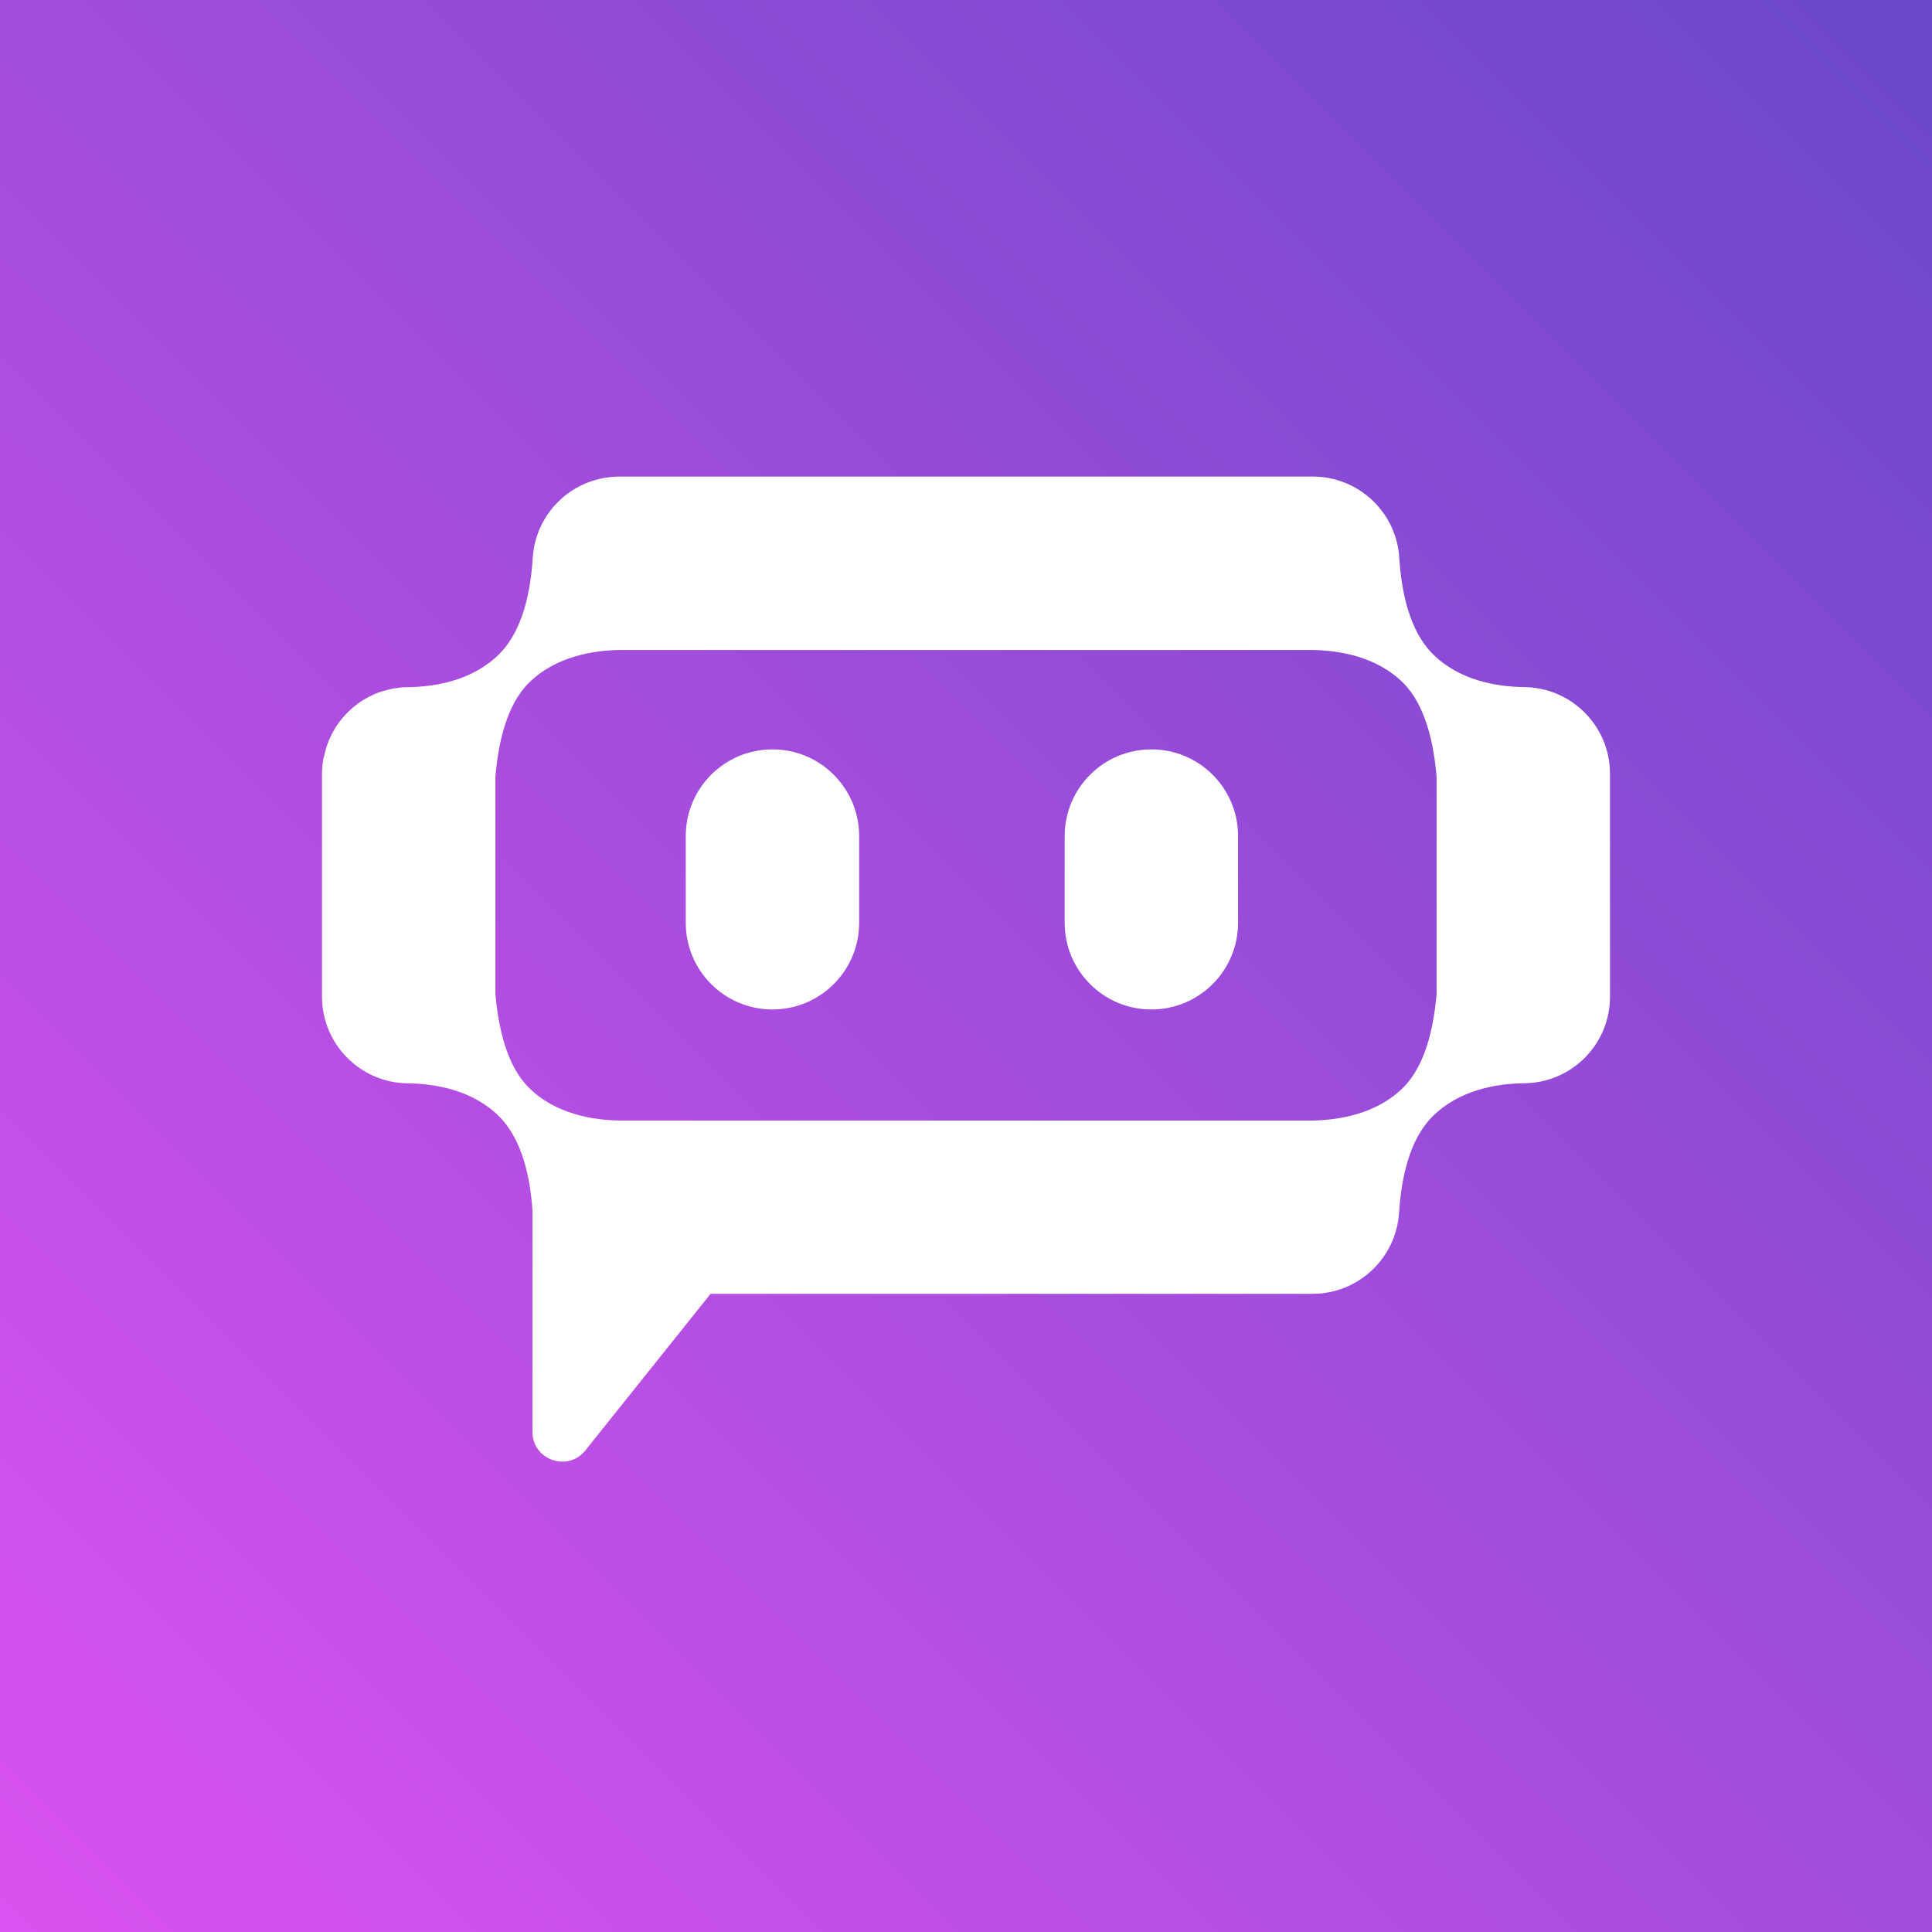
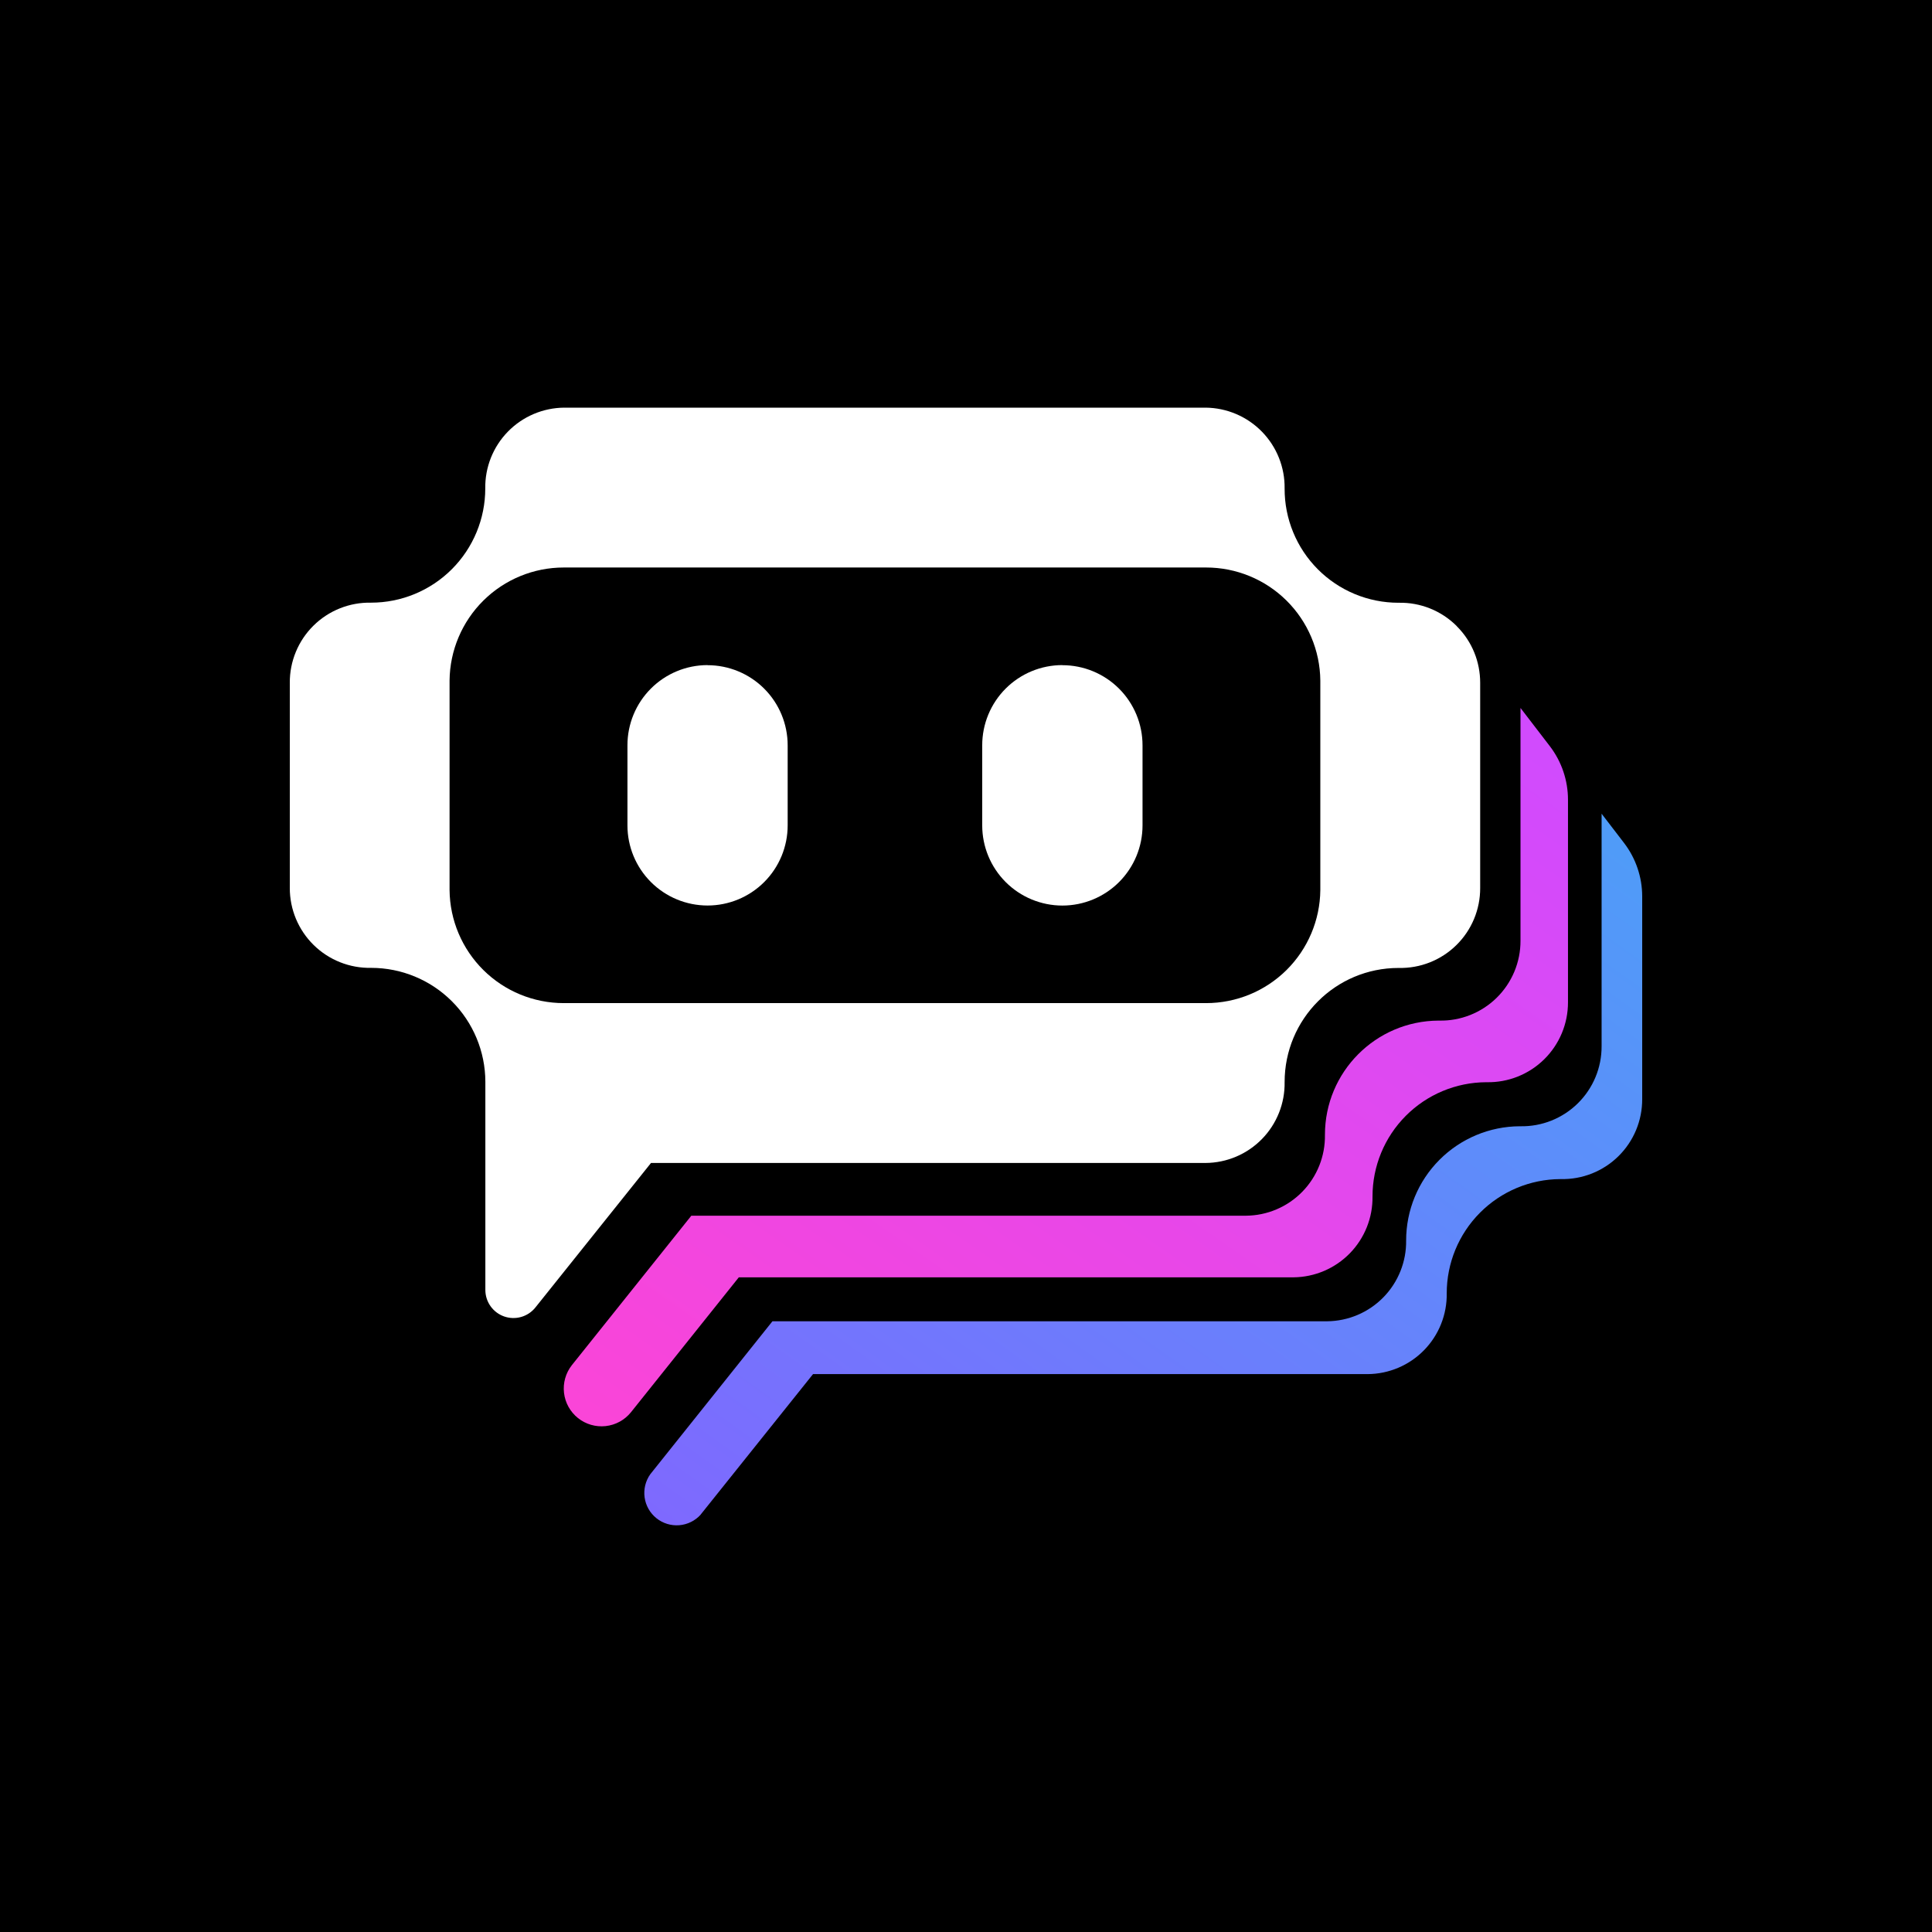
- <svg xmlns="http://www.w3.org/2000/svg" xmlns:xlink="http://www.w3.org/1999/xlink" width="600px" height="600px" viewBox="0 0 600 600" version="1.1">
+ <svg xmlns="http://www.w3.org/2000/svg" width="1000px" height="1000px" viewBox="0 0 1000 1000" version="1.1">
  <defs>
-     <linearGradient gradientUnits="objectBoundingBox" x1="1" y1="0" x2="0" y2="1" id="gradient_1">
-       <stop offset="0%" stop-color="#6947CA" />
-       <stop offset="100%" stop-color="#DB52EF" />
+     <linearGradient gradientUnits="objectBoundingBox" x1="1.265" y1="-0.082" x2="0.011" y2="1.182" id="gradient_1">
+       <stop offset="0%" stop-color="#46A6F7" />
+       <stop offset="100%" stop-color="#8364FF" />
    </linearGradient>
-     <path d="M357.567 232.726L357.567 232.726C342.692 232.726 330.643 244.776 330.643 259.65L330.643 286.574C330.643 301.448 342.692 313.498 357.567 313.498L357.567 313.498C372.441 313.498 384.491 301.448 384.491 286.574L384.491 259.65C384.491 244.776 372.441 232.726 357.567 232.726L357.567 232.726Z" id="path_1" />
-     <path d="M239.892 232.726L239.892 232.726C225.018 232.726 212.968 244.776 212.968 259.65L212.968 286.574C212.968 301.448 225.018 313.498 239.892 313.498L239.892 313.498C254.766 313.498 266.816 301.448 266.816 286.574L266.816 259.65C266.816 244.776 254.766 232.726 239.892 232.726L239.892 232.726Z" id="path_2" />
-     <clipPath id="clip_1">
-       <use xlink:href="#path_1" clip-rule="evenodd" fill-rule="evenodd" />
-     </clipPath>
-     <clipPath id="clip_2">
-       <use xlink:href="#path_2" clip-rule="evenodd" fill-rule="evenodd" />
-     </clipPath>
+     <linearGradient gradientUnits="objectBoundingBox" x1="0.003" y1="1.191" x2="1.093" y2="0.089" id="gradient_2">
+       <stop offset="0%" stop-color="#FF44D3" />
+       <stop offset="100%" stop-color="#CF4BFF" />
+     </linearGradient>
  </defs>
-   <g id="Quora-Poe">
-     <path d="M0 0L600 0L600 600L0 600L0 0Z" id="矩形" fill="url(#gradient_1)" fill-rule="evenodd" stroke="none" />
-     <path d="M500 240.351L500 309.544C500 323.477 489.409 334.938 475.806 336.28C475.688 336.303 475.547 336.303 475.43 336.303C474.7 336.374 473.97 336.421 473.241 336.421L473.029 336.421C464.721 336.562 453.142 338.468 444.881 346.729C437.562 354.048 435.138 366.287 434.526 376.454L434.502 376.407C433.702 390.551 422.005 401.801 407.649 401.801L220.687 401.801L181.784 450.448C176.347 457.249 165.357 453.413 165.357 444.682L165.357 375.842C164.674 365.792 162.226 353.931 155.048 346.753C146.811 338.492 135.208 336.586 126.9 336.444L126.712 336.444C111.956 336.327 100 324.324 100 309.52L100 240.304C100 239.41 100.047 238.515 100.141 237.645C100.165 237.245 100.259 236.844 100.306 236.444C100.377 235.974 100.424 235.503 100.588 235.079C100.683 234.609 100.8 234.161 100.918 233.714C101.012 233.314 101.106 232.914 101.224 232.514C101.341 232.067 101.506 231.643 101.671 231.196C101.812 230.796 101.93 230.419 102.095 230.019L102.659 228.819C102.848 228.419 103.012 228.019 103.224 227.619C103.436 227.219 103.671 226.866 103.883 226.489C104.095 226.113 104.307 225.736 104.566 225.359C104.848 224.936 105.154 224.536 105.46 224.136C105.695 223.853 105.907 223.524 106.143 223.241C107.272 221.876 108.52 220.605 109.908 219.476C110.191 219.24 110.497 219.028 110.803 218.793C111.203 218.487 111.579 218.181 112.003 217.899C112.379 217.663 112.756 217.452 113.133 217.216C113.486 217.004 113.862 216.769 114.239 216.557C114.639 216.345 115.039 216.181 115.439 215.992C115.839 215.804 116.216 215.592 116.616 215.428C116.992 215.263 117.392 215.145 117.792 215.004C118.24 214.863 118.663 214.698 119.11 214.557C119.51 214.439 119.911 214.345 120.311 214.251C120.758 214.133 121.205 214.016 121.676 213.921C122.123 213.827 122.594 213.78 123.064 213.71C123.464 213.639 123.864 213.568 124.265 213.521C125.065 213.451 125.888 213.404 126.712 213.404L126.924 213.404C135.232 213.262 146.811 211.356 155.072 203.095C162.391 195.776 164.815 183.538 165.427 173.371L165.451 173.394C165.474 173.018 165.474 172.641 165.521 172.265C165.545 171.864 165.639 171.488 165.686 171.111C165.757 170.617 165.804 170.146 165.898 169.652C165.968 169.229 166.086 168.781 166.204 168.358C166.322 167.958 166.416 167.534 166.533 167.11C166.675 166.687 166.839 166.287 166.98 165.863C167.122 165.439 167.263 165.016 167.428 164.616C167.592 164.239 167.757 163.863 167.945 163.486C168.157 163.062 168.346 162.639 168.557 162.215C168.746 161.862 168.957 161.533 169.169 161.18C169.428 160.779 169.663 160.356 169.922 159.956C170.158 159.603 170.44 159.25 170.699 158.897C170.958 158.567 171.193 158.191 171.476 157.861C171.97 157.273 172.488 156.708 173.029 156.167C173.1 156.096 173.17 156.002 173.264 155.908C173.358 155.814 173.476 155.719 173.57 155.625C174.088 155.108 174.629 154.59 175.218 154.119C175.571 153.813 175.947 153.554 176.3 153.295C176.63 153.036 176.959 152.778 177.312 152.542C177.736 152.26 178.183 152.024 178.607 151.766C178.913 151.577 179.242 151.389 179.572 151.201C180.019 150.965 180.466 150.777 180.913 150.565C181.266 150.401 181.619 150.212 181.972 150.071C182.419 149.883 182.867 149.742 183.314 149.577C183.714 149.436 184.067 149.294 184.467 149.177C184.914 149.036 185.385 148.941 185.856 148.824C186.232 148.73 186.609 148.612 187.009 148.541C187.574 148.424 188.138 148.353 188.703 148.282C189.009 148.235 189.315 148.165 189.621 148.141C190.539 148.047 191.433 148 192.351 148L407.696 148C421.629 148 433.09 158.591 434.479 172.17C434.502 172.335 434.479 172.5 434.502 172.665C434.526 172.9 434.526 173.159 434.549 173.394L434.573 173.347C435.208 183.538 437.609 195.752 444.928 203.072C453.166 211.333 464.768 213.239 473.076 213.38L473.288 213.38C488.044 213.498 500 225.501 500 240.304L500 240.351ZM407.225 348C415.58 347.906 427.465 346.07 435.843 337.692C442.669 330.867 445.281 319.052 446.152 308.579L446.152 241.222C445.257 230.772 442.669 218.981 435.843 212.156C427.489 203.754 415.58 201.942 407.225 201.848L192.774 201.848C184.42 201.942 172.534 203.778 164.156 212.156C157.331 218.958 154.718 230.796 153.848 241.245L153.848 308.626C154.742 319.076 157.354 330.89 164.156 337.692C172.511 346.094 184.42 347.906 192.774 348L407.225 348Z" id="4-差异" fill="#FFFFFF" fill-rule="evenodd" stroke="none" />
-     <path d="M357.567 232.726L357.567 232.726C342.692 232.726 330.643 244.776 330.643 259.65L330.643 286.574C330.643 301.448 342.692 313.498 357.567 313.498L357.567 313.498C372.441 313.498 384.491 301.448 384.491 286.574L384.491 259.65C384.491 244.776 372.441 232.726 357.567 232.726L357.567 232.726Z" id="2" fill="#FFFFFF" fill-rule="evenodd" stroke="none" />
-     <path d="M239.892 232.726L239.892 232.726C225.018 232.726 212.968 244.776 212.968 259.65L212.968 286.574C212.968 301.448 225.018 313.498 239.892 313.498L239.892 313.498C254.766 313.498 266.816 301.448 266.816 286.574L266.816 259.65C266.816 244.776 254.766 232.726 239.892 232.726L239.892 232.726Z" id="1" fill="#FFFFFF" fill-rule="evenodd" stroke="none" />
+   <g id="编组">
+     <path d="M0 0L1000 0L1000 1000L0 1000L0 0Z" id="矩形" fill="#000000" fill-rule="evenodd" stroke="none" />
+     <path d="M362.664 783.936L420.825 711.234L707.926 711.234C713.362 711.198 718.737 710.085 723.741 707.961C728.745 705.837 733.279 702.743 737.079 698.858C740.884 694.973 743.878 690.373 745.894 685.324C747.91 680.276 748.906 674.878 748.825 669.443C748.813 653.809 754.999 638.807 766.021 627.721C777.043 616.636 792.01 610.37 807.643 610.296L807.88 610.296C813.382 610.415 818.856 609.43 823.976 607.4C829.09 605.37 833.753 602.335 837.674 598.475C841.601 594.614 844.717 590.007 846.831 584.924C848.945 579.841 850.023 574.386 850 568.88L850 464.002C850 453.996 846.704 444.27 840.617 436.328L828.986 421.178L828.986 541.535C829.004 547.035 827.926 552.483 825.812 557.56C823.692 562.637 820.588 567.24 816.667 571.098C812.745 574.956 808.094 577.992 802.986 580.028C797.877 582.064 792.41 583.057 786.913 582.951L786.629 582.951C771.008 583.025 756.047 589.285 745.025 600.36C734.003 611.435 727.813 626.425 727.813 642.05C727.888 647.483 726.889 652.876 724.874 657.922C722.86 662.967 719.869 667.565 716.073 671.452C712.278 675.339 707.752 678.439 702.756 680.573C697.76 682.707 692.392 683.834 686.96 683.889L399.812 683.889L336.585 763.063C334.111 766.546 333.062 770.842 333.653 775.073C334.243 779.303 336.428 783.148 339.759 785.821C343.091 788.493 347.319 789.792 351.577 789.45C355.834 789.108 359.801 787.152 362.664 783.983L362.664 783.936L362.664 783.936Z" id="形状" fill="url(#gradient_1)" stroke="none" />
+     <path d="M295.966 706.638L357.832 629.245L644.933 629.245C650.365 629.203 655.735 628.086 660.734 625.959C665.733 623.832 670.261 620.737 674.058 616.852C677.855 612.968 680.847 608.37 682.859 603.325C684.873 598.28 685.867 592.885 685.787 587.454L685.787 587.36C685.787 554.855 712.053 528.448 744.556 528.26L744.886 528.26C750.389 528.38 755.856 527.396 760.971 525.369C766.085 523.341 770.742 520.311 774.669 516.455C778.596 512.6 781.706 507.998 783.826 502.92C785.946 497.843 787.029 492.393 787.006 486.891L787.006 366.441L802.204 386.234C808.297 394.189 811.593 403.934 811.587 413.955L811.587 518.786C811.599 524.282 810.516 529.725 808.396 534.797C806.276 539.868 803.165 544.465 799.25 548.319C795.329 552.172 790.678 555.204 785.575 557.237C780.466 559.269 775.005 560.262 769.514 560.155L769.23 560.155C753.597 560.23 738.631 566.496 727.605 577.581C716.581 588.667 710.399 603.668 710.411 619.302C710.486 624.734 709.487 630.127 707.473 635.173C705.458 640.218 702.467 644.817 698.672 648.704C694.876 652.591 690.351 655.69 685.355 657.824C680.359 659.958 674.99 661.085 669.558 661.14L382.41 661.14L326.547 731.028C323.296 735.032 318.595 737.591 313.467 738.146C308.339 738.701 303.199 737.208 299.166 733.992C295.133 730.775 292.535 726.096 291.935 720.973C291.336 715.85 292.784 710.698 295.966 706.638L295.966 706.638Z" id="形状" fill="url(#gradient_2)" stroke="none" />
+     <path d="M753.985 324.039C750.053 320.11 745.367 317.016 740.212 314.945C735.051 312.873 729.526 311.867 723.969 311.985L723.781 311.985C716.033 311.979 708.362 310.444 701.207 307.469C694.053 304.494 687.556 300.137 682.088 294.647C676.62 289.157 672.288 282.643 669.342 275.477C666.396 268.311 664.891 260.634 664.916 252.886L664.916 252.839C664.991 247.406 663.992 242.013 661.977 236.967C659.963 231.922 656.972 227.324 653.176 223.437C649.38 219.55 644.855 216.45 639.859 214.316C634.863 212.182 629.495 211.055 624.062 211L292.074 211C286.634 211.036 281.255 212.15 276.248 214.278C271.241 216.405 266.705 219.503 262.902 223.393C259.099 227.283 256.104 231.888 254.091 236.942C252.078 241.996 251.087 247.399 251.174 252.839C251.174 268.513 244.947 283.545 233.864 294.628C222.781 305.712 207.748 311.938 192.074 311.938C186.566 311.825 181.09 312.817 175.971 314.857C170.853 316.895 166.195 319.94 162.273 323.809C158.35 327.679 155.244 332.296 153.136 337.386C151.028 342.477 149.962 347.939 150.001 353.448L150.001 459.593C149.987 465.093 151.073 470.54 153.194 475.615C155.316 480.689 158.43 485.288 162.354 489.142C166.278 492.997 170.932 496.027 176.044 498.057C181.156 500.087 186.622 501.074 192.121 500.962C207.763 500.962 222.767 507.163 233.845 518.206C244.922 529.249 251.171 544.233 251.221 559.874L251.221 667.66C251.218 670.673 252.152 673.613 253.893 676.073C255.634 678.533 258.096 680.391 260.94 681.39C263.783 682.389 266.866 682.48 269.763 681.651C272.66 680.821 275.228 679.112 277.112 676.76L336.962 601.947L624.062 601.947C629.499 601.904 634.873 600.786 639.874 598.656C644.876 596.526 649.407 593.427 653.204 589.538C657.002 585.648 659.993 581.045 662.002 575.994C664.013 570.943 665.003 565.544 664.916 560.108C664.916 527.416 691.276 501.009 723.922 501.009L724.016 501.009C729.52 501.128 734.993 500.144 740.114 498.113C745.228 496.083 749.89 493.048 753.812 489.188C757.739 485.327 760.855 480.72 762.969 475.637C765.083 470.554 766.16 465.099 766.137 459.593L766.137 353.401C766.137 342.754 762.1 332.154 753.985 324.086L753.985 324.039L753.985 324.039Z" id="形状" fill="#FFFFFF" stroke="none" />
+     <path d="M683.396 460.719C683.236 476.286 676.938 491.163 665.873 502.114C654.806 513.066 639.866 519.209 624.297 519.208L291.746 519.208C276.185 519.197 261.256 513.048 250.201 502.098C239.145 491.148 232.854 476.278 232.693 460.719L232.693 352.229C232.854 336.661 239.151 321.784 250.217 310.833C261.283 299.881 276.224 293.738 291.793 293.739L624.297 293.739C639.866 293.738 654.806 299.881 665.873 310.833C676.938 321.784 683.236 336.661 683.396 352.229L683.396 460.719L683.396 460.719Z" id="形状" fill="#000000" stroke="none" />
+     <path d="M549.859 344.255C544.411 344.255 539.015 345.329 533.981 347.416C528.948 349.502 524.375 352.561 520.524 356.416C516.673 360.271 513.62 364.847 511.539 369.884C509.458 374.92 508.39 380.316 508.396 385.765L508.396 427.229C508.396 438.232 512.767 448.784 520.548 456.564C528.327 464.344 538.88 468.716 549.883 468.716C560.886 468.716 571.439 464.344 579.218 456.564C586.999 448.784 591.37 438.232 591.37 427.229L591.37 385.765C591.37 380.316 590.296 374.921 588.209 369.887C586.122 364.853 583.064 360.28 579.208 356.43C575.353 352.579 570.777 349.526 565.741 347.445C560.705 345.364 555.308 344.296 549.859 344.302L549.859 344.255L549.859 344.255Z" id="形状" fill="#FFFFFF" stroke="none" />
+     <path d="M366.229 344.255C360.78 344.255 355.385 345.329 350.351 347.416C345.317 349.502 340.744 352.561 336.894 356.416C333.043 360.271 329.99 364.847 327.909 369.884C325.828 374.92 324.76 380.316 324.766 385.765L324.766 427.229C324.766 438.225 329.134 448.772 336.91 456.548C344.686 464.324 355.233 468.692 366.229 468.692C377.226 468.692 387.773 464.324 395.548 456.548C403.324 448.772 407.693 438.225 407.693 427.229L407.693 385.765C407.693 374.769 403.324 364.222 395.548 356.446C387.773 348.67 377.226 344.302 366.229 344.302L366.229 344.255L366.229 344.255Z" id="形状" fill="#FFFFFF" stroke="none" />
  </g>
</svg>
